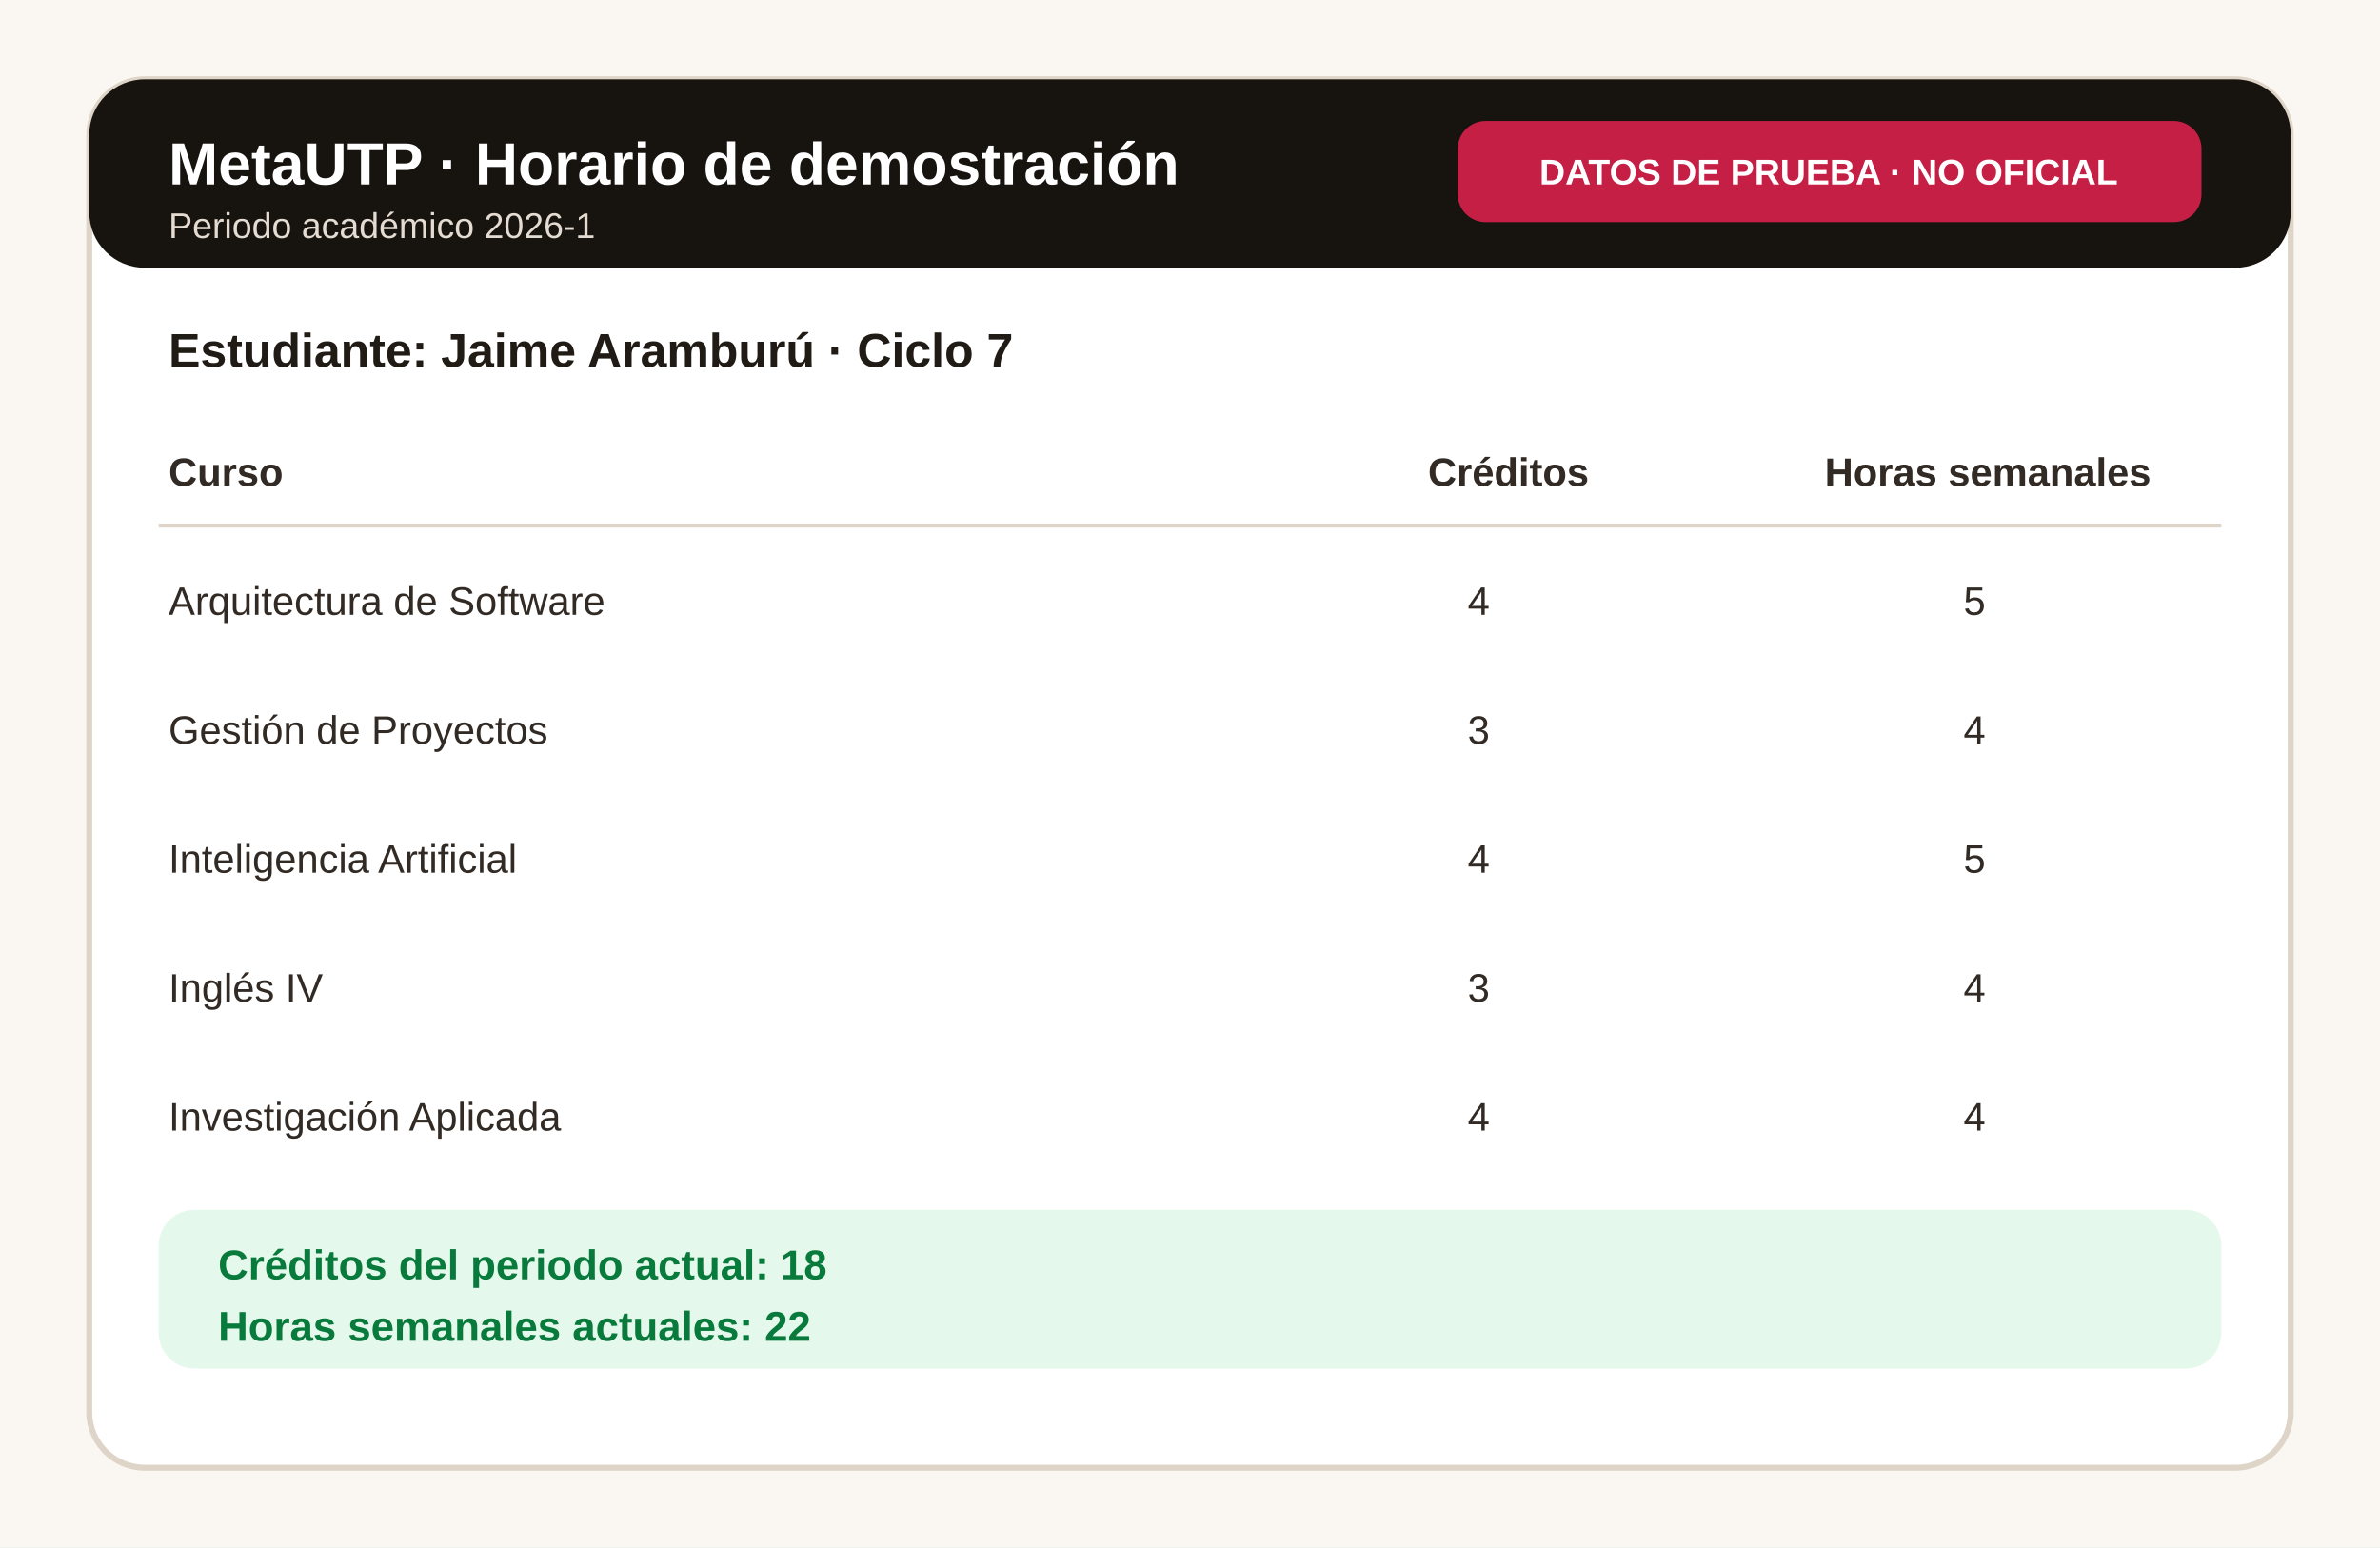
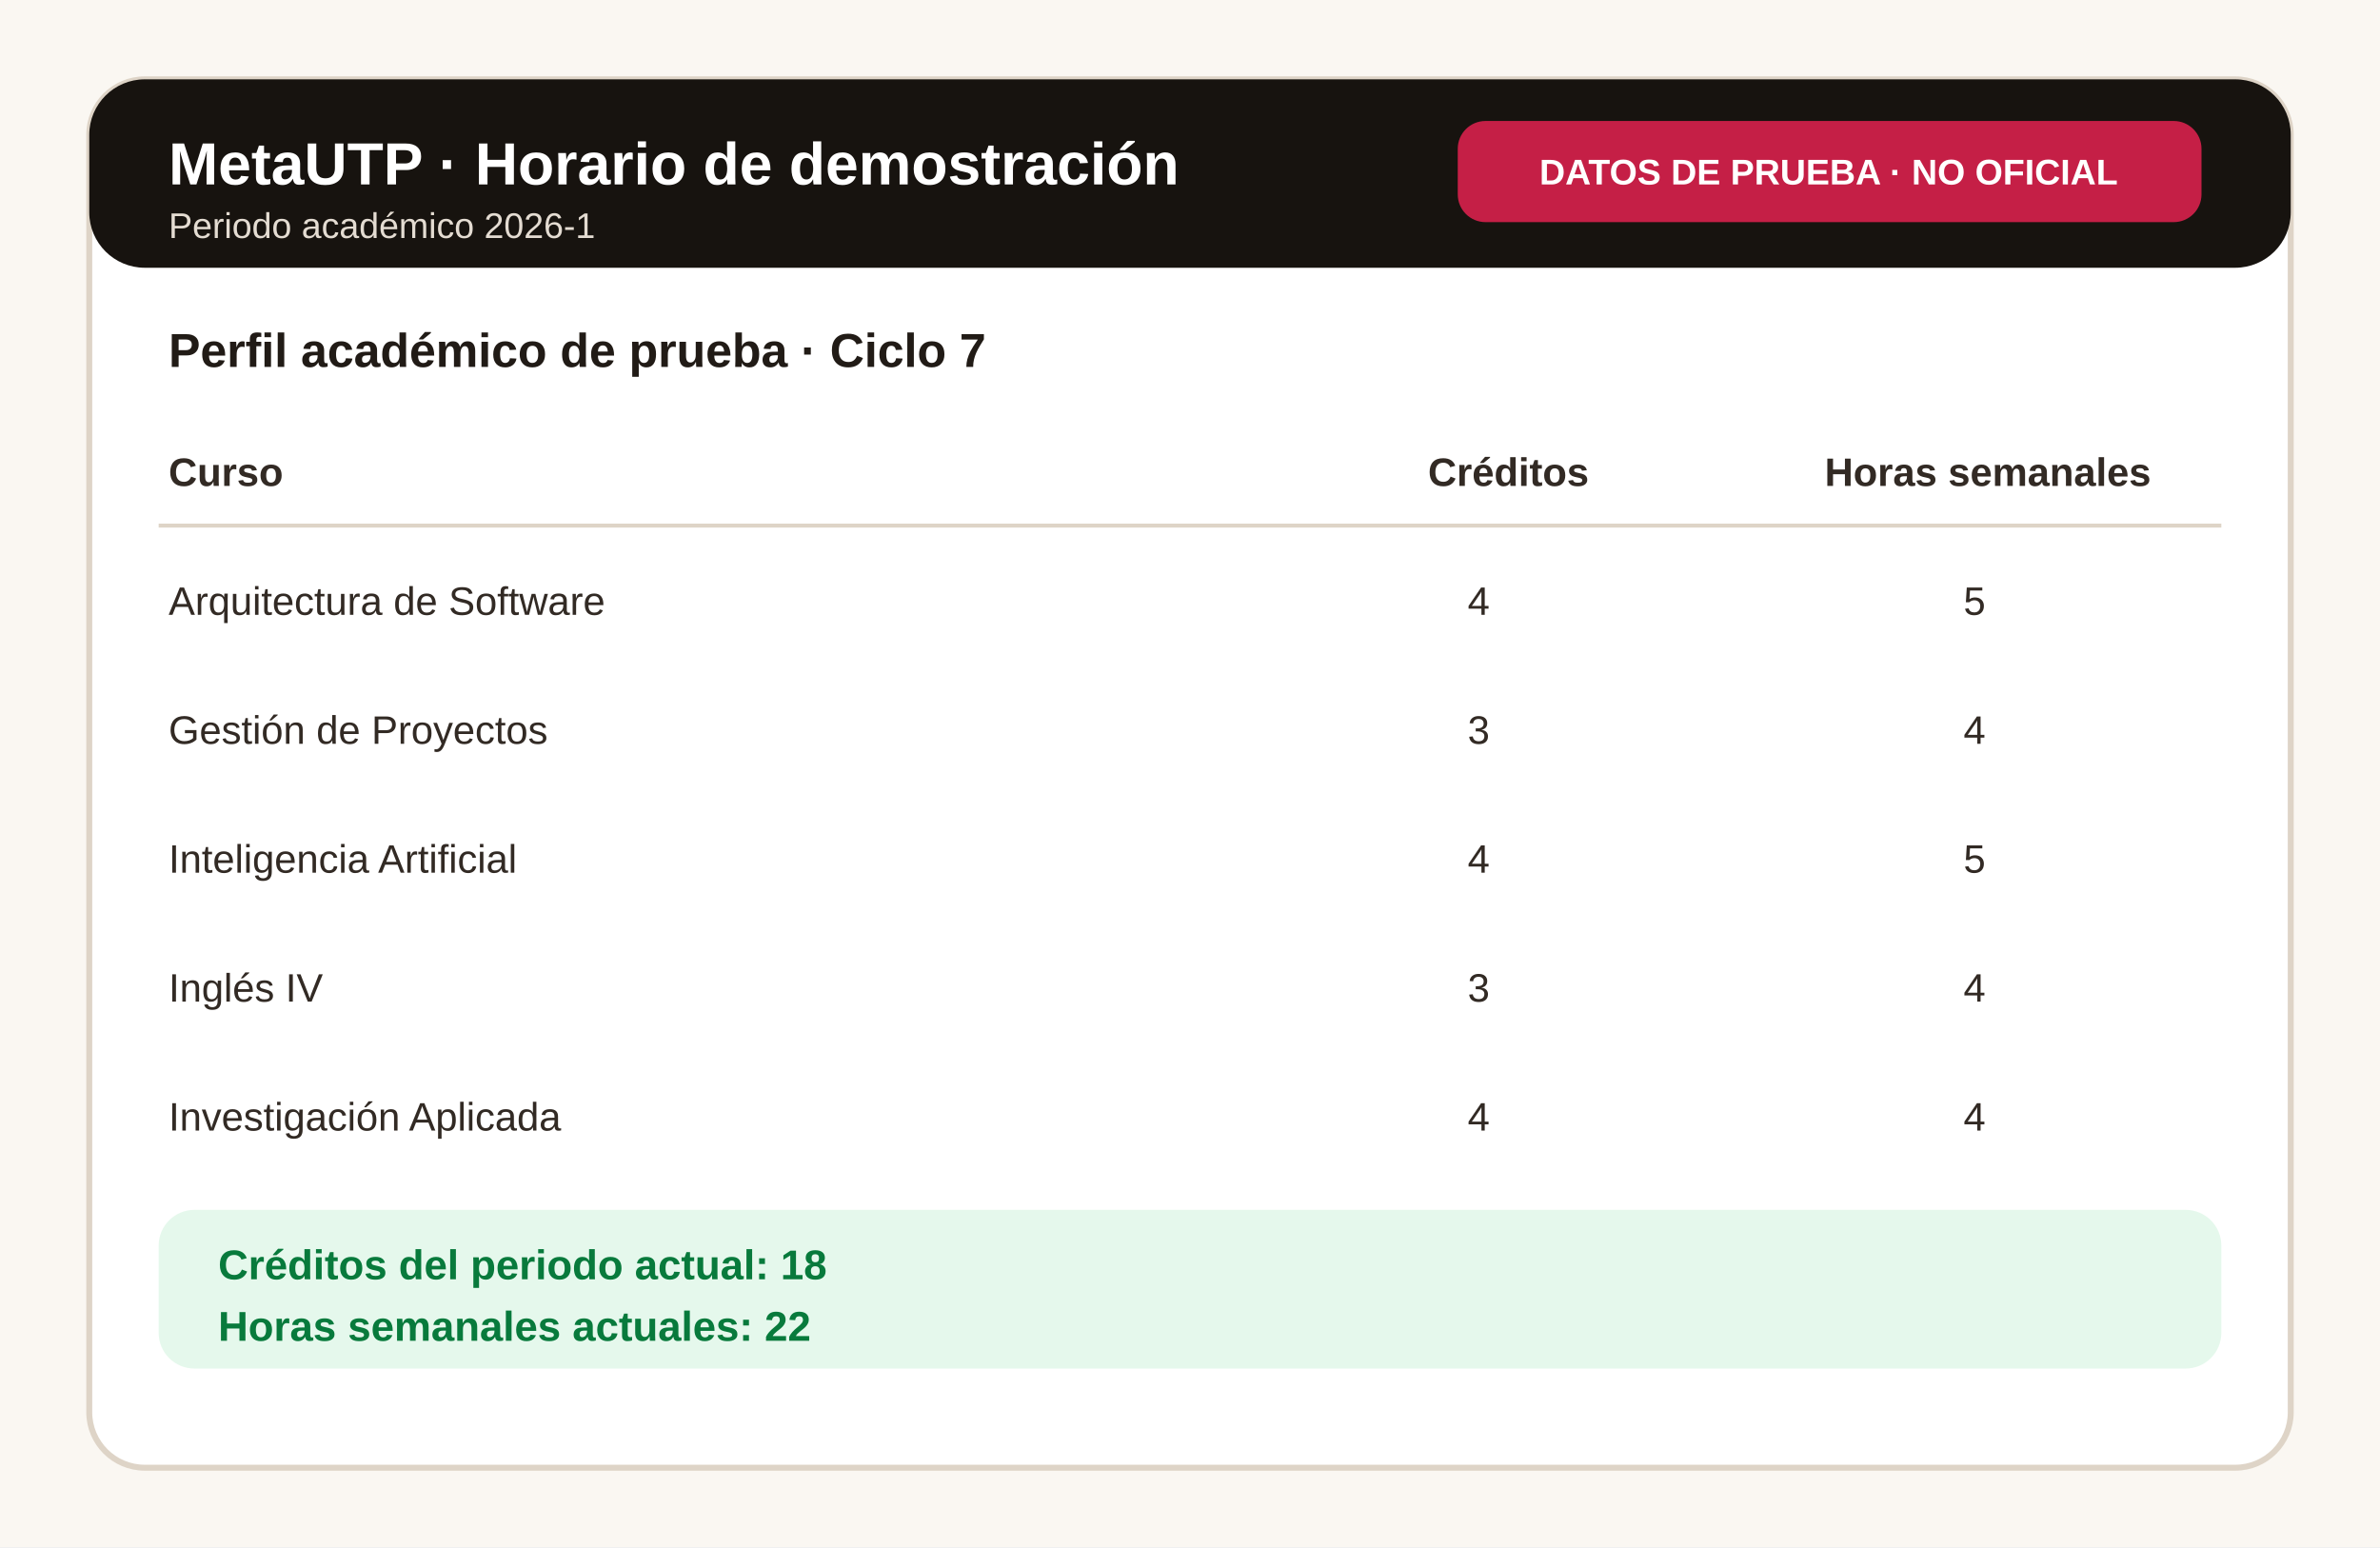
<svg xmlns="http://www.w3.org/2000/svg" width="1200" height="780" viewBox="0 0 1200 780">
  <rect width="1200" height="780" fill="#faf7f2" />
  <rect x="45" y="40" width="1110" height="700" rx="28" fill="white" stroke="#ded4c7" stroke-width="3" />
  <rect x="45" y="40" width="1110" height="95" rx="28" fill="#17130f" />
  <text x="85" y="93" font-family="Arial" font-size="30" font-weight="700" fill="white">MetaUTP · Horario de demostración</text>
  <text x="85" y="120" font-family="Arial" font-size="18" fill="#e4dcd2">Periodo académico 2026-1</text>
  <rect x="735" y="61" width="375" height="51" rx="14" fill="#c51f46" />
  <text x="922" y="93" text-anchor="middle" font-family="Arial" font-size="18" font-weight="700" fill="white">DATOS DE PRUEBA · NO OFICIAL</text>
-   <text x="85" y="185" font-family="Arial" font-size="24" font-weight="700" fill="#211b16">Estudiante: Jaime Aramburú · Ciclo 7</text>
+   <text x="85" y="185" font-family="Arial" font-size="24" font-weight="700" fill="#211b16">Perfil académico de prueba · Ciclo 7</text>
  <g font-family="Arial" font-size="20" fill="#322a24">
    <text x="85" y="245" font-weight="700">Curso</text>
    <text x="720" y="245" font-weight="700">Créditos</text>
    <text x="920" y="245" font-weight="700">Horas semanales</text>
    <path d="M80 265H1120" stroke="#ded4c7" stroke-width="2" />
    <text x="85" y="310">Arquitectura de Software</text>
    <text x="740" y="310">4</text>
    <text x="990" y="310">5</text>
    <text x="85" y="375">Gestión de Proyectos</text>
    <text x="740" y="375">3</text>
    <text x="990" y="375">4</text>
    <text x="85" y="440">Inteligencia Artificial</text>
    <text x="740" y="440">4</text>
    <text x="990" y="440">5</text>
    <text x="85" y="505">Inglés IV</text>
    <text x="740" y="505">3</text>
    <text x="990" y="505">4</text>
    <text x="85" y="570">Investigación Aplicada</text>
    <text x="740" y="570">4</text>
    <text x="990" y="570">4</text>
  </g>
  <rect x="80" y="610" width="1040" height="80" rx="18" fill="#e5f8ec" />
  <text x="110" y="645" font-family="Arial" font-size="21" font-weight="700" fill="#087a3c">Créditos del periodo actual: 18</text>
  <text x="110" y="676" font-family="Arial" font-size="21" font-weight="700" fill="#087a3c">Horas semanales actuales: 22</text>
</svg>
